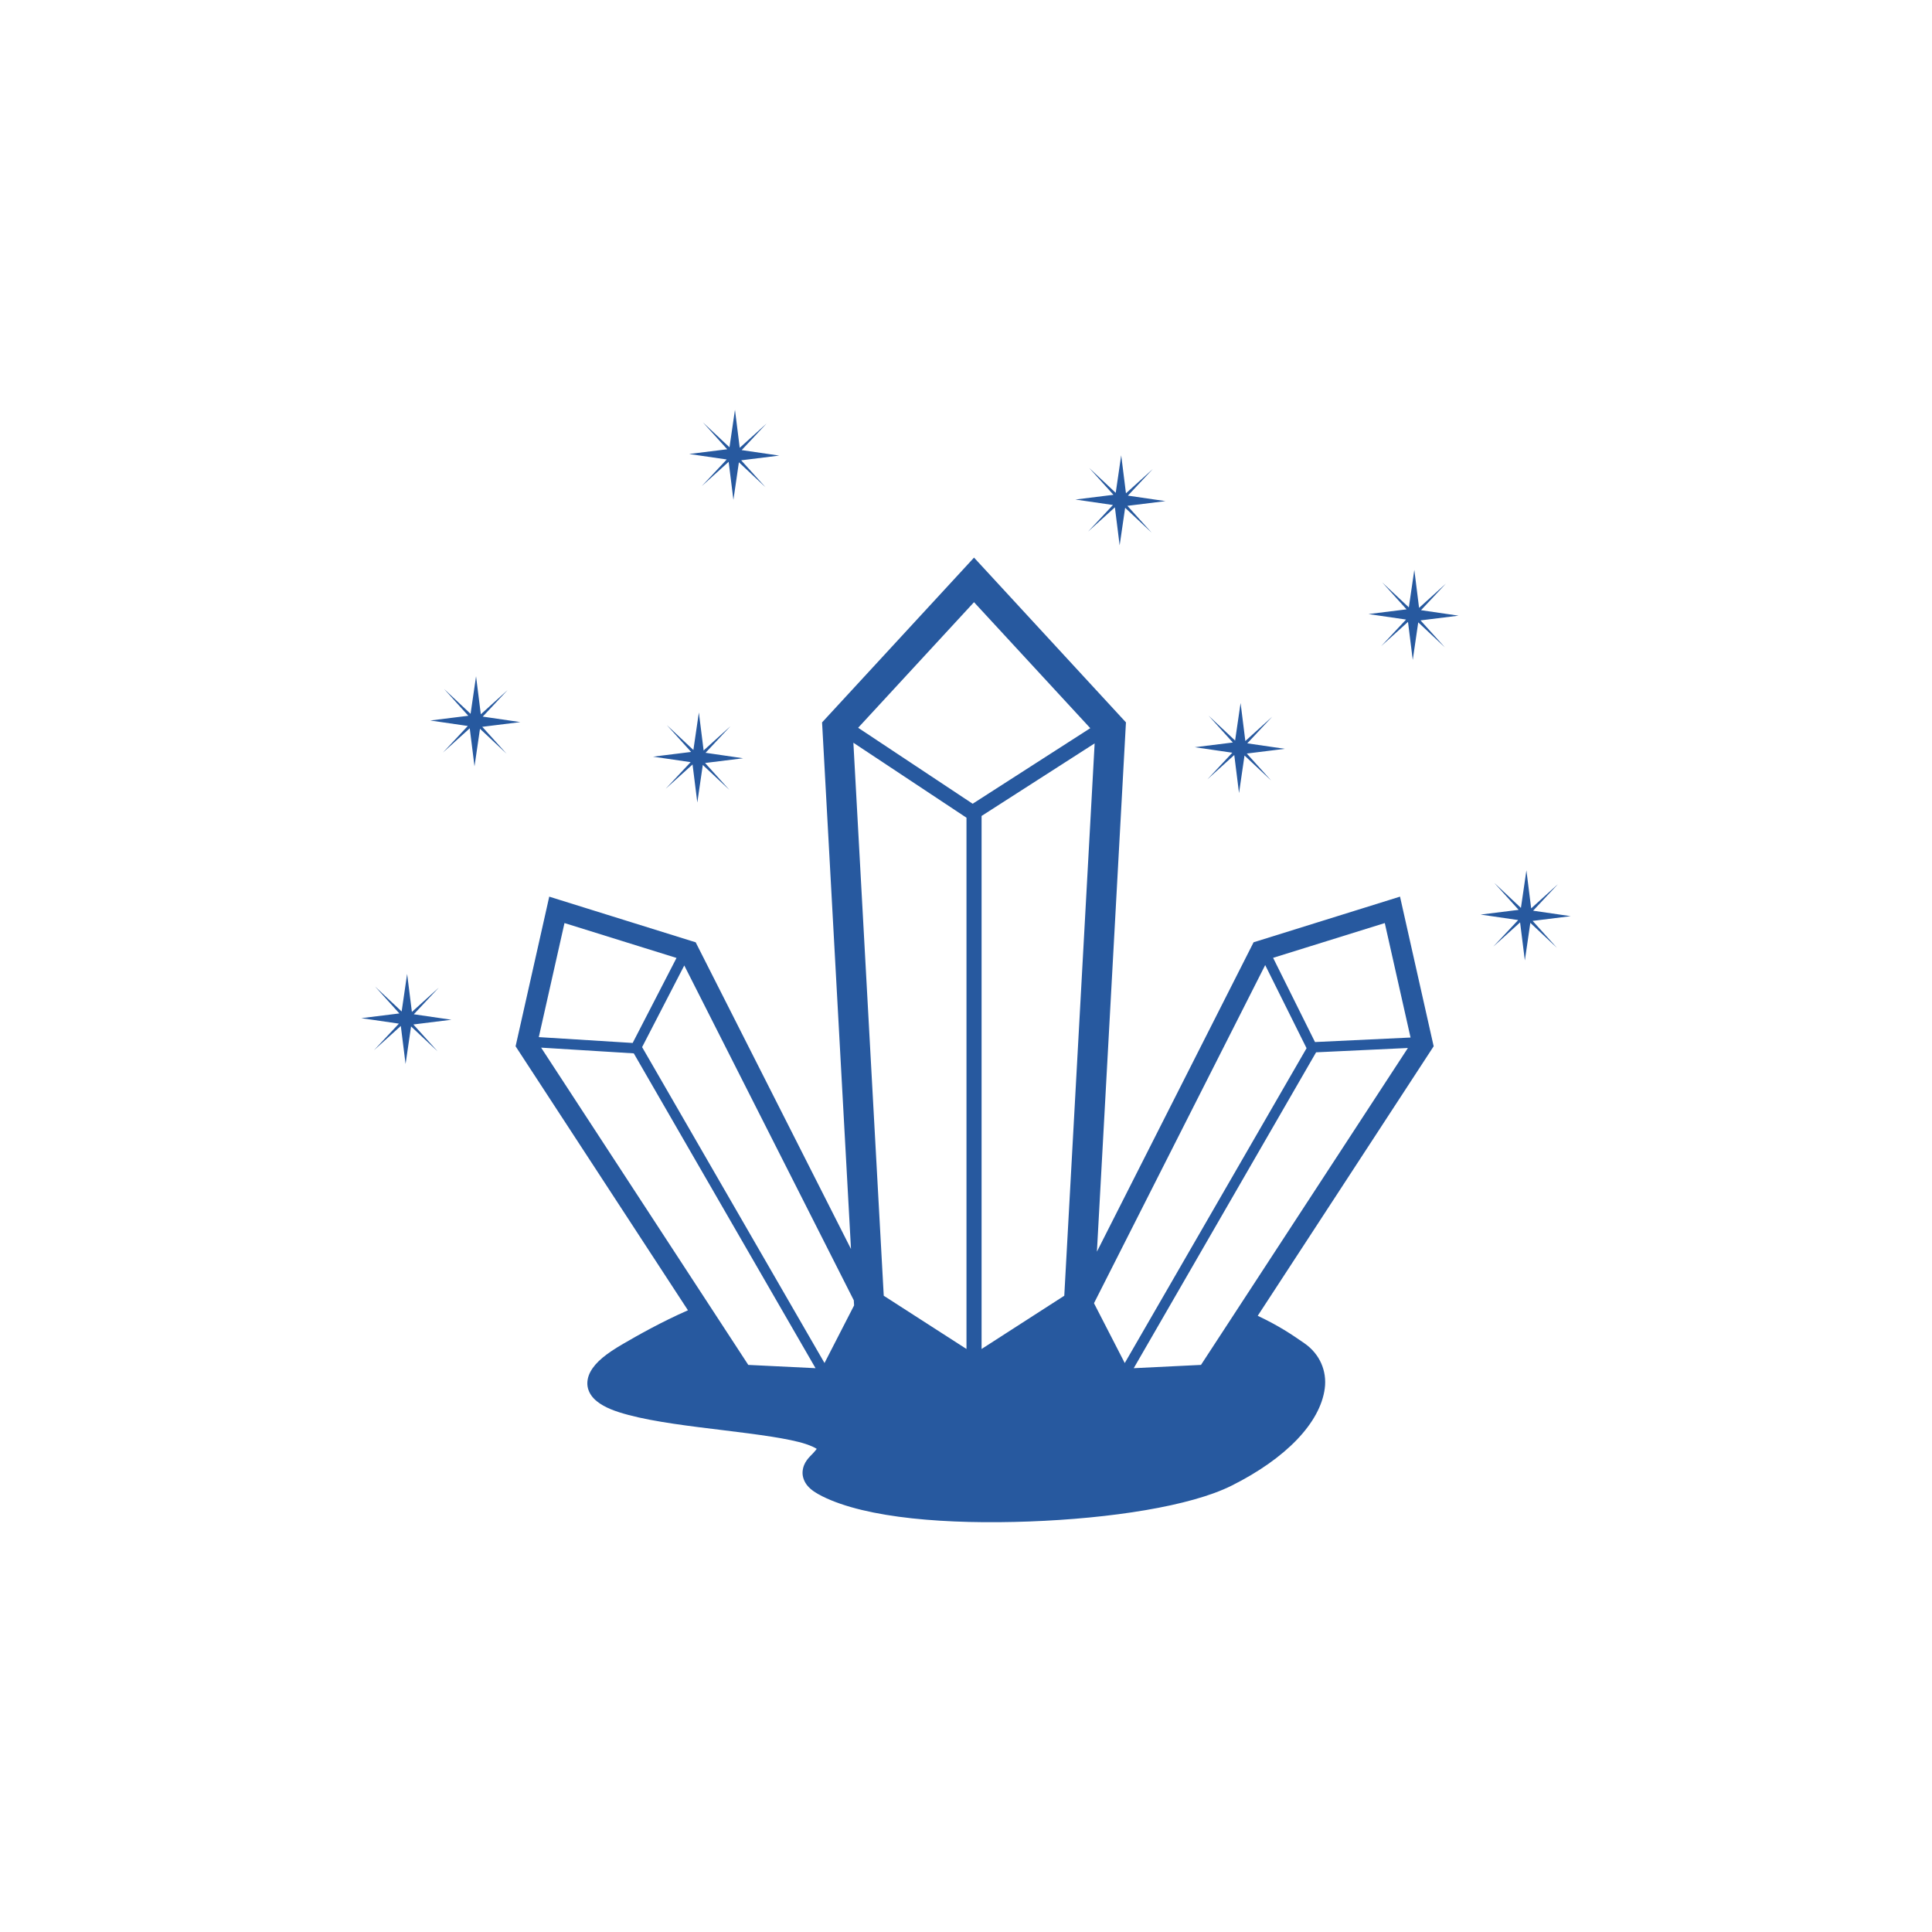
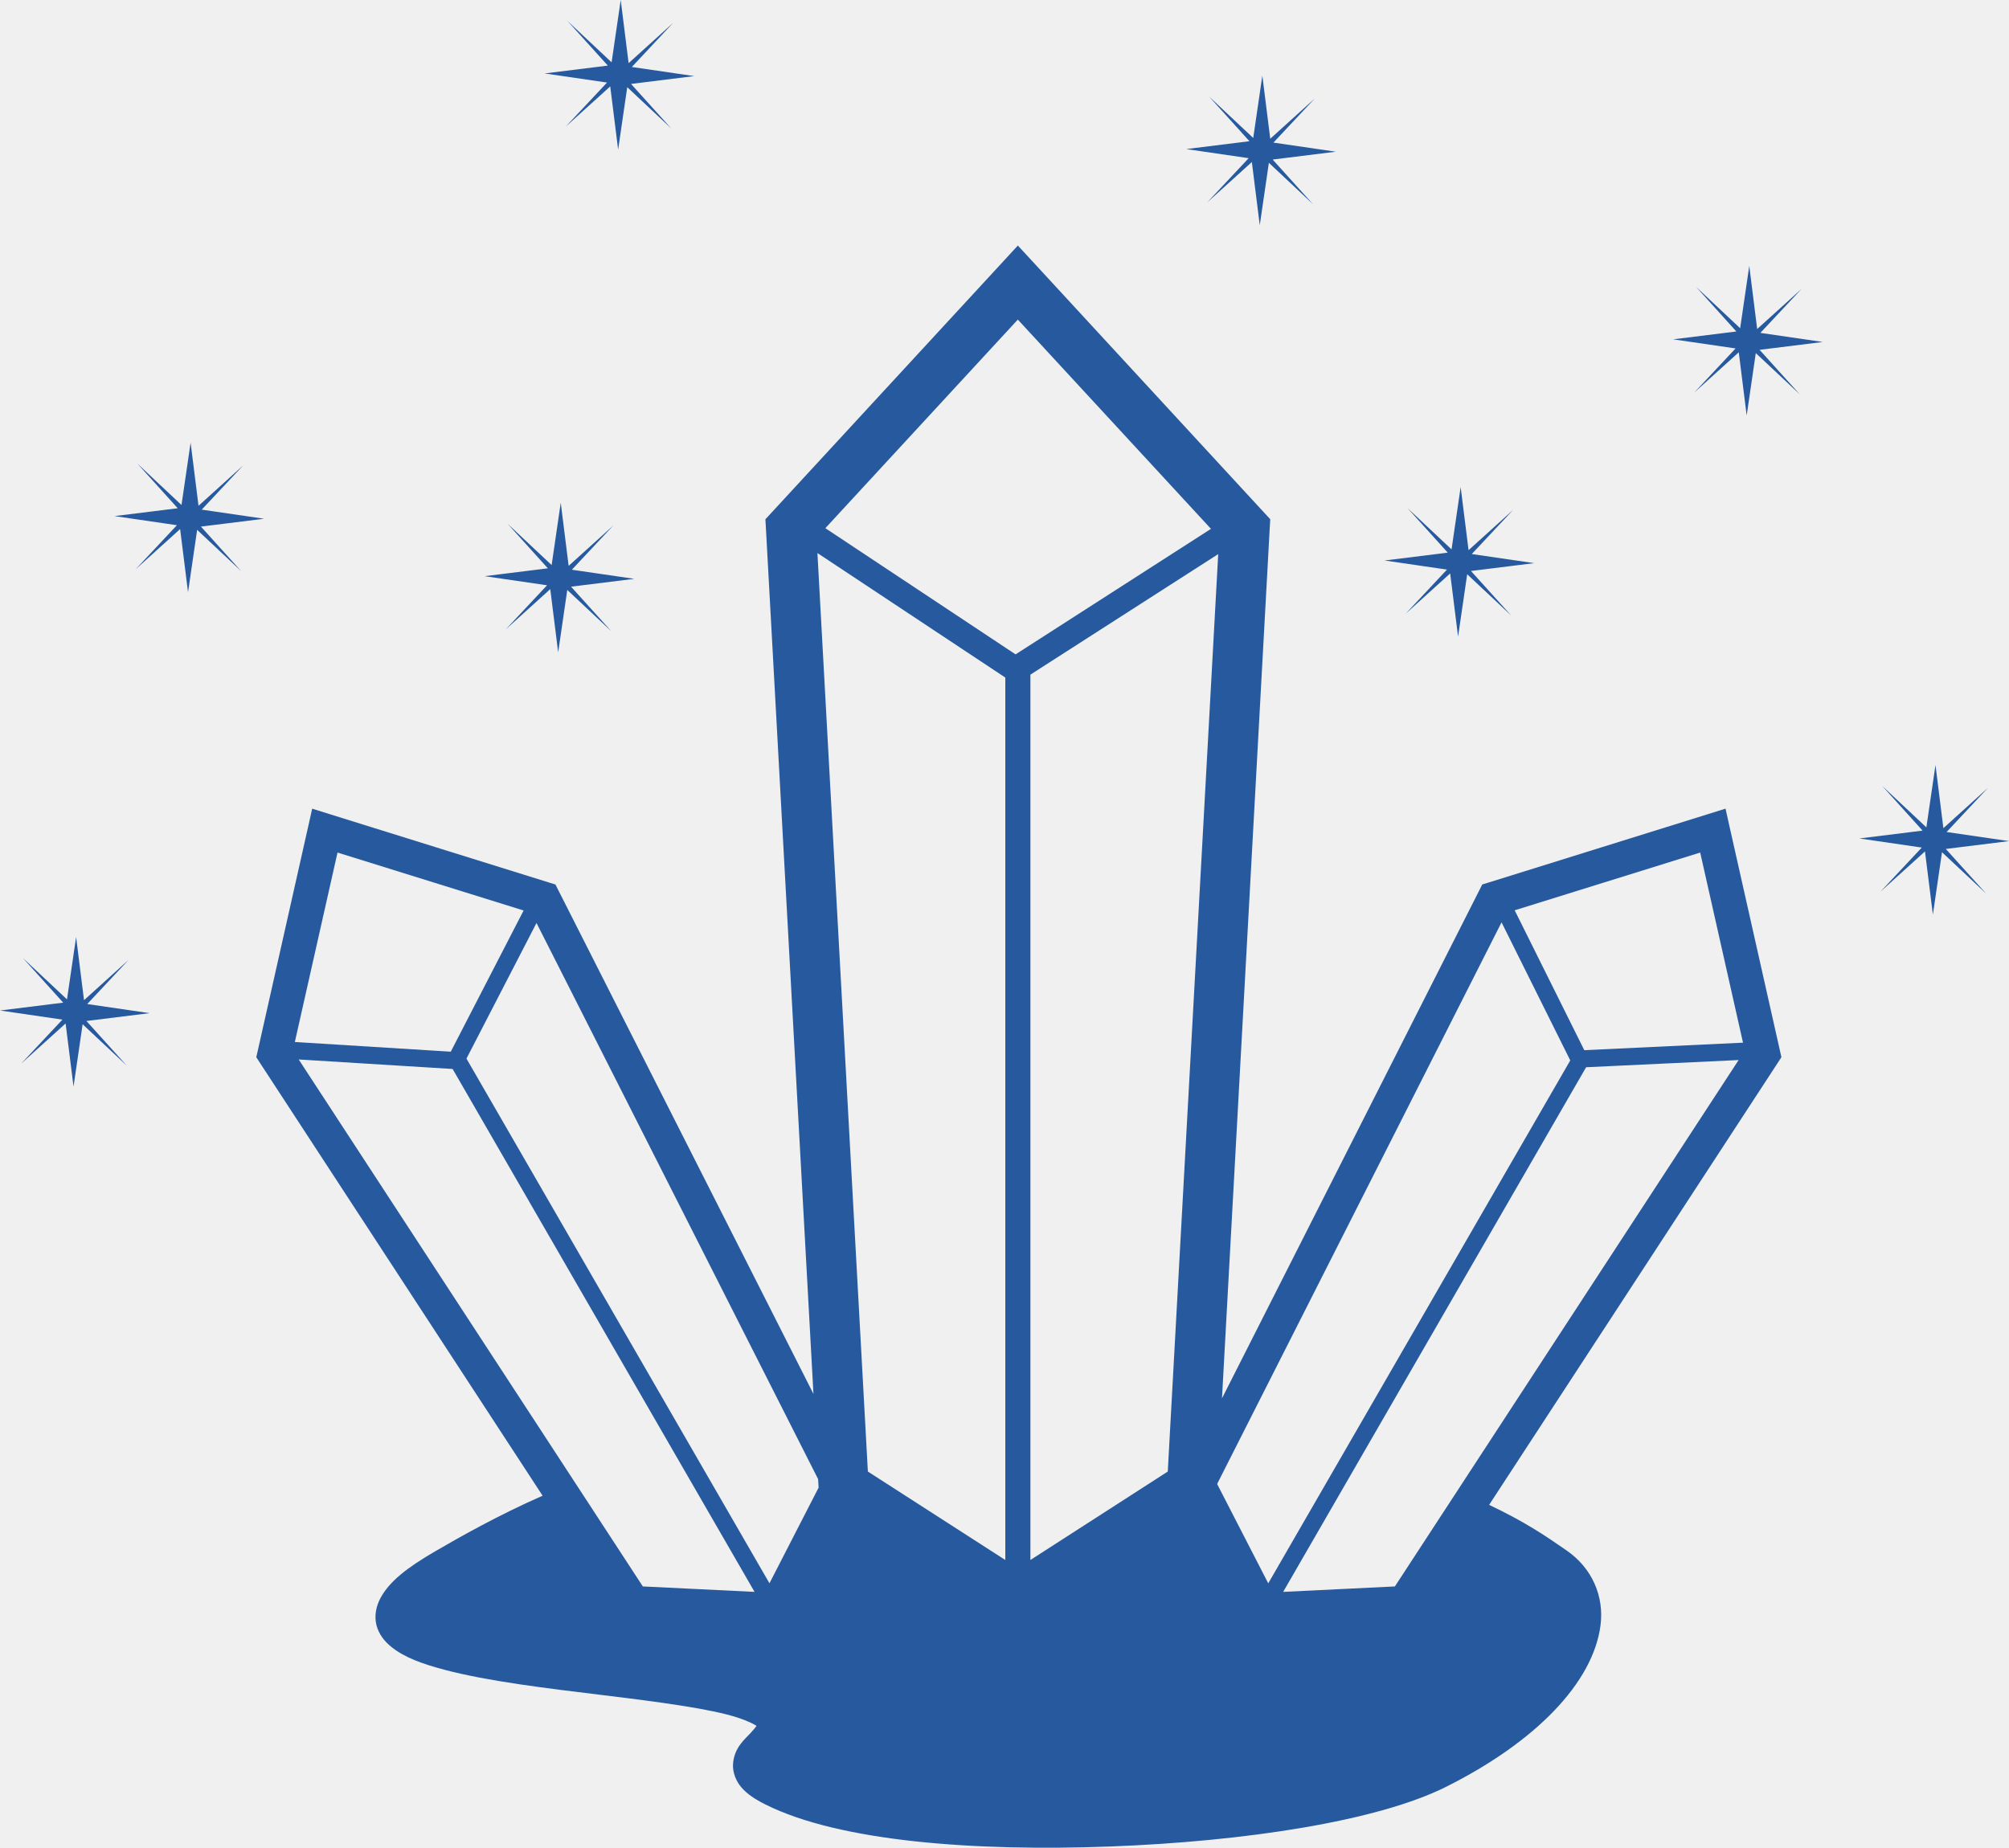
- <svg xmlns="http://www.w3.org/2000/svg" viewBox="0 0 1200 1200">
-   <rect x="-120" y="-120" width="1440" height="1440" fill="#fff" />
+ <svg xmlns="http://www.w3.org/2000/svg" viewBox="224.42 254.52 751.15 690.95">
  <path d="m456.5 254.52-3.406 23.309-16.5-15.48 15.086 16.699-23.633 2.934 23.336 3.406-15.48 16.523 16.676-15.082 2.957 23.633 3.406-23.336 16.5 15.48-15.086-16.699 23.633-2.934-23.336-3.406 15.48-16.523-16.676 15.086zm239.9 28.281-3.406 23.309-16.5-15.48 15.086 16.699-23.633 2.934 23.336 3.406-15.48 16.523 16.676-15.086 2.957 23.633 3.406-23.336 16.5 15.48-15.086-16.699 23.633-2.934-23.336-3.406 15.48-16.523-16.676 15.082-2.957-23.609zm-91.422 63.543-6.883 7.481-84.812 91.969-2.684 2.906 0.223 3.926 17.742 323.15-95.25-188.09-1.219-2.41-2.586-0.797-81.707-25.473-6.66-2.086-1.516 6.785-18.785 83.52-0.598 2.633 1.465 2.262 105.59 161.72c-16.551 7.262-31.152 15.547-40.184 20.801-10.555 6.137-17.082 11.258-20.426 17.445-1.672 3.094-2.371 6.773-1.516 10.137 0.855 3.367 2.957 6.023 5.441 8.051 4.969 4.055 11.734 6.461 19.879 8.621 16.289 4.328 38.285 6.953 59.145 9.492 20.855 2.539 40.73 5.144 50.793 8.5 3.59 1.195 5.793 2.305 6.859 3.031-0.477 0.641-1.137 1.48-2.137 2.559-2.352 2.531-6.254 5.648-6.66 11.703-0.203 3.027 1.059 6.371 3.207 8.82 2.148 2.453 5.043 4.371 8.922 6.312 27.734 13.867 78.242 17.59 128.75 15.707 50.508-1.883 100.02-9.469 125.62-22.266 33.605-16.801 55.078-38.996 57.852-60.438 1.387-10.719-3.023-21.336-12.723-28.031-8.234-5.684-15.41-10.59-28.926-17.023l107.82-165.15 1.465-2.262-0.598-2.633-18.785-83.52-1.516-6.785-6.66 2.086-81.707 25.473-2.586 0.797-1.219 2.41-96.094 189.75 17.816-324.82 0.223-3.926-2.684-2.906-84.789-91.969-6.91-7.481zm273.48 7.606-3.406 23.309-16.5-15.48 15.082 16.699-23.633 2.934 23.336 3.406-15.48 16.523 16.676-15.082 2.957 23.633 3.406-23.336 16.5 15.48-15.082-16.699 23.633-2.934-23.336-3.406 15.48-16.523-16.676 15.082-2.957-23.609zm-273.48 20.078 72.215 78.254-73.059 46.941-71.121-47.191zm-309.29 46.023-3.406 23.309-16.5-15.48 15.086 16.699-23.633 2.934 23.336 3.406-15.48 16.523 16.676-15.082 2.957 23.633 3.406-23.336 16.5 15.48-15.086-16.699 23.633-2.934-23.336-3.406 15.48-16.523-16.676 15.086zm474.86 16.602-3.406 23.309-16.5-15.48 15.086 16.699-23.633 2.934 23.336 3.406-15.48 16.523 16.676-15.086 2.957 23.633 3.406-23.332 16.5 15.48-15.086-16.699 23.633-2.934-23.336-3.406 15.48-16.523-16.676 15.082-2.957-23.609zm-336.47 5.863-3.406 23.309-16.5-15.48 15.086 16.699-23.633 2.934 23.336 3.406-15.48 16.523 16.676-15.082 2.957 23.633 3.406-23.332 16.5 15.48-15.086-16.699 23.633-2.934-23.336-3.406 15.48-16.523-16.676 15.082zm95.973 18.812 70.25 46.57v329.98l-51.391-33.074-18.859-343.48zm149.85 0.398-18.859 343.08-51.363 33.074v-331.08l70.227-45.078zm268.18 78.875-3.406 23.309-16.5-15.48 15.082 16.699-23.633 2.93 23.336 3.406-15.48 16.527 16.676-15.086 2.957 23.633 3.406-23.336 16.5 15.48-15.082-16.699 23.633-2.934-23.336-3.402 15.48-16.527-16.676 15.086-2.957-23.609zm-597.47 32.727 69.582 21.668-27.234 52.805-58.297-3.629 15.953-70.848zm509.5 0 16.004 71.098-59.344 2.809-26.02-52.309 69.355-21.594zm-74.277 26.094 25.695 51.641-112.92 195.55-19.059-37.051 0.027-0.273 106.26-209.86zm-360.82 0.242 105.29 207.97 0.176 2.981v0.219l-18.363 35.758-113.29-196.21 26.191-50.719zm-172.14 5.269-3.406 23.309-16.5-15.48 15.086 16.699-23.633 2.934 23.336 3.406-15.48 16.523 16.676-15.086 2.957 23.633 3.406-23.336 16.5 15.48-15.082-16.699 23.633-2.934-23.336-3.402 15.48-16.527-16.676 15.086-2.957-23.605zm83.223 45.773 57.555 3.555 112.89 195.54-41.773-2.039-128.67-197.06zm538.38 0.219-128.52 196.84-41.773 2.039 113.27-196.19z" fill="#27599f" />
</svg>
